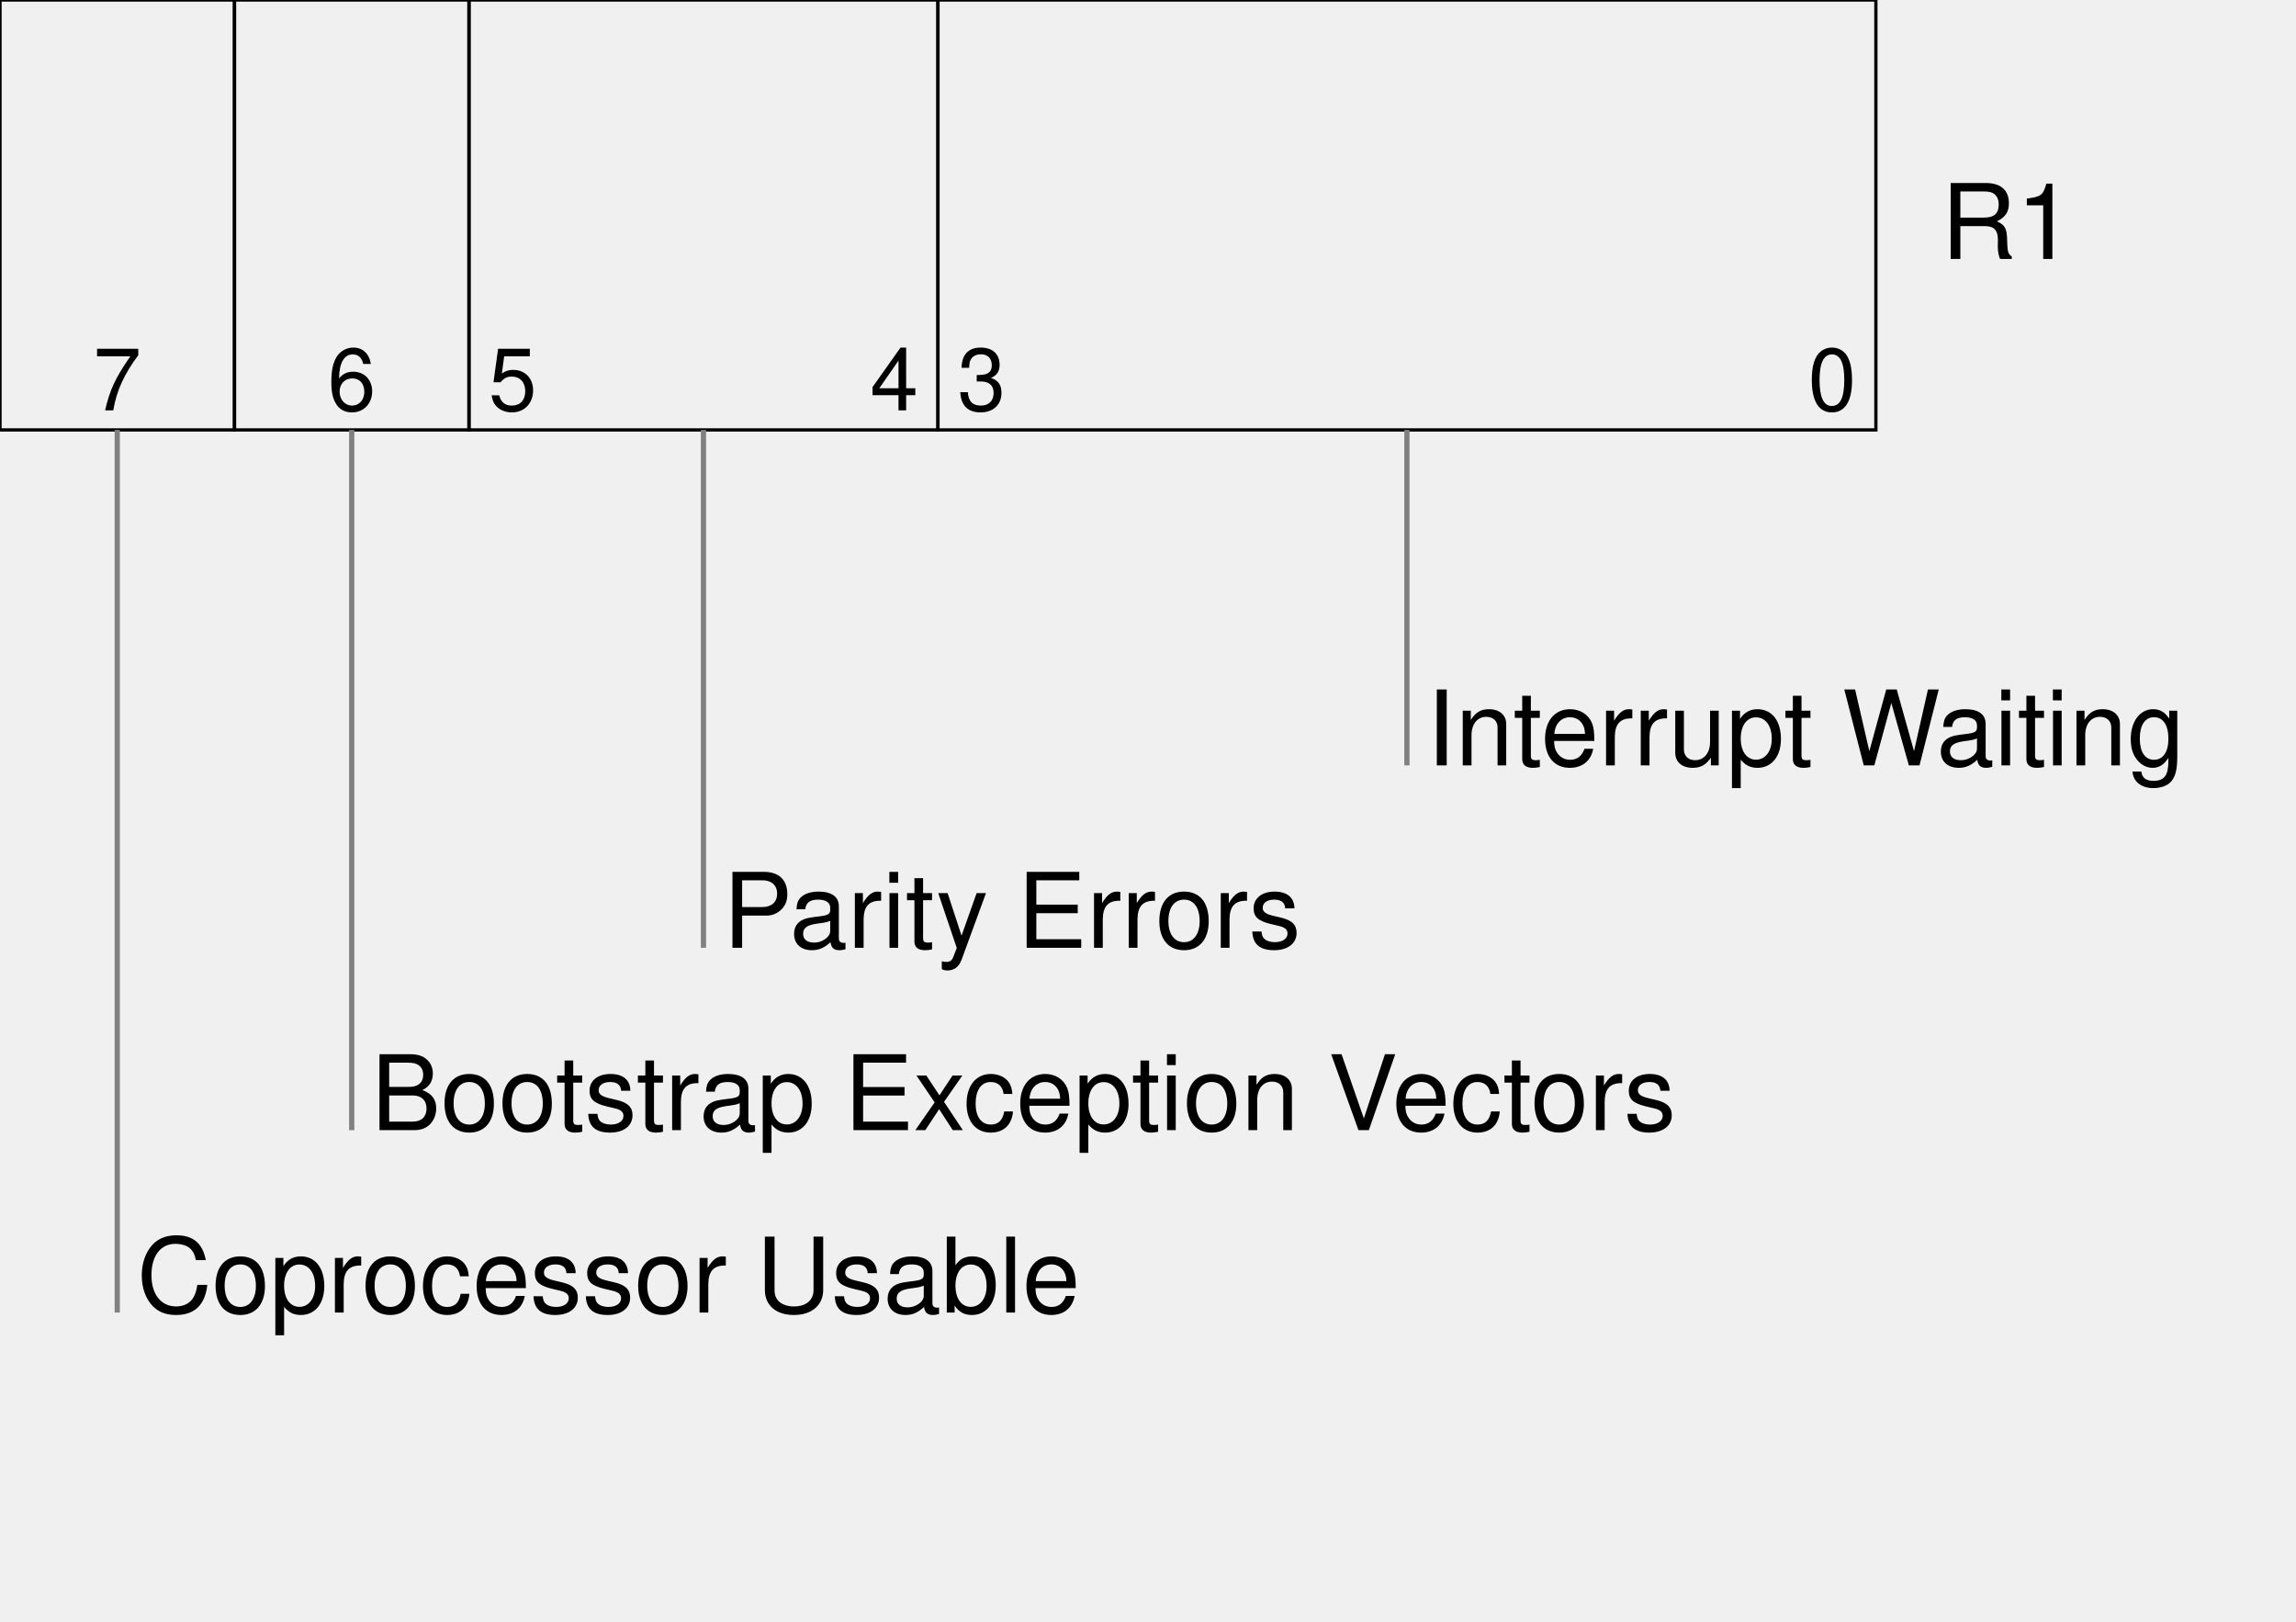
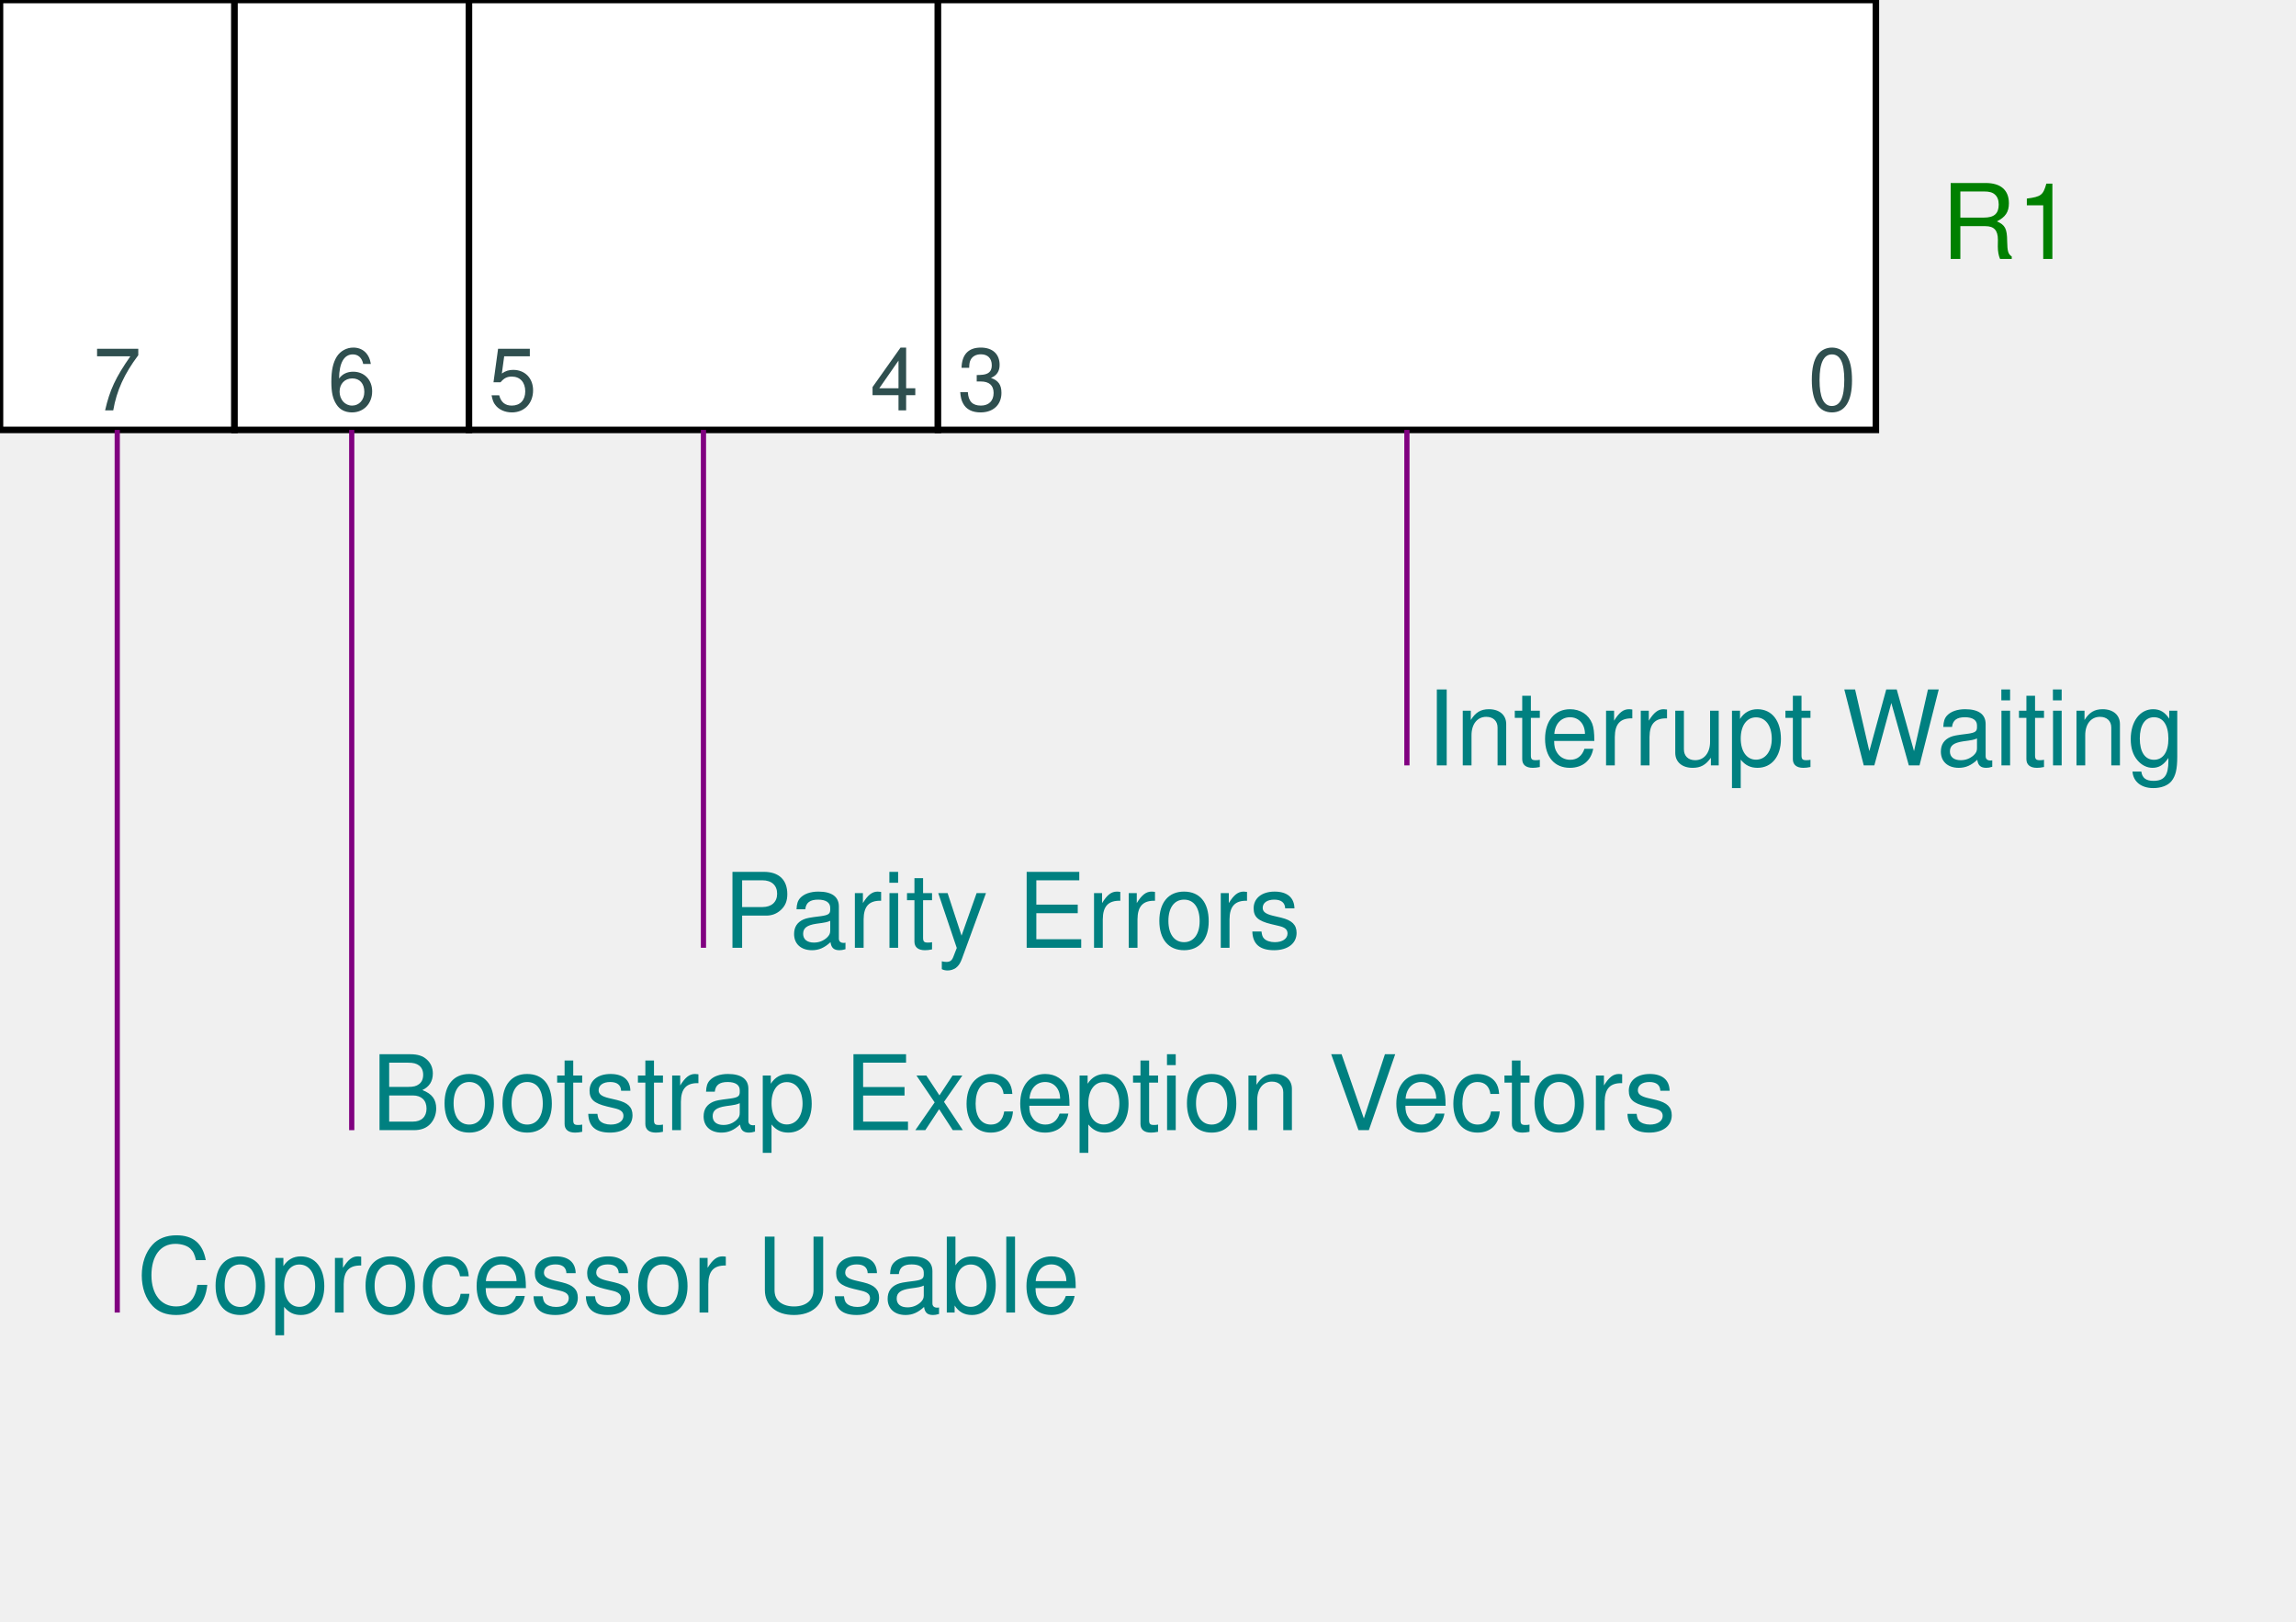
<svg xmlns="http://www.w3.org/2000/svg" version="1.1" x="0.0" y="0.0" width="352.5" height="249.0">
-   <text x="298.0" y="39.75" font-size="12pt" font-family="Futura,Helvetica,Arial,sans-serif" font-style="normal" font-weight="normal" text-anchor="start" fill="black">R1</text>
-   <rect x="0.0" y="0.0" width="36.0" height="66.0" fill="none" stroke="black" stroke-width="0.5" stroke-linecap="butt" />
-   <text x="18.0" y="63.0" font-size="10pt" font-family="Futura,Helvetica,Arial,sans-serif" font-style="normal" font-weight="normal" text-anchor="middle" fill="black">7</text>
-   <text x="21.0" y="201.5" font-size="12pt" font-family="Futura,Helvetica,Arial,sans-serif" font-style="normal" font-weight="normal" text-anchor="left" fill="black">Coprocessor Usable</text>
-   <line x1="18.0" y1="66.0" x2="18.0" y2="201.5" stroke="grey" stroke-width="0.8" stroke-linecap="butt" />
-   <rect x="36.0" y="0.0" width="36.0" height="66.0" fill="none" stroke="black" stroke-width="0.5" stroke-linecap="butt" />
-   <text x="54.0" y="63.0" font-size="10pt" font-family="Futura,Helvetica,Arial,sans-serif" font-style="normal" font-weight="normal" text-anchor="middle" fill="black">6</text>
-   <text x="57.0" y="173.5" font-size="12pt" font-family="Futura,Helvetica,Arial,sans-serif" font-style="normal" font-weight="normal" text-anchor="left" fill="black">Bootstrap Exception Vectors</text>
-   <line x1="54.0" y1="66.0" x2="54.0" y2="173.5" stroke="grey" stroke-width="0.8" stroke-linecap="butt" />
-   <rect x="72.0" y="0.0" width="72.0" height="66.0" fill="none" stroke="black" stroke-width="0.5" stroke-linecap="butt" />
-   <text x="75.0" y="63.0" font-size="10pt" font-family="Futura,Helvetica,Arial,sans-serif" font-style="normal" font-weight="normal" text-anchor="start" fill="black">5</text>
-   <text x="141.0" y="63.0" font-size="10pt" font-family="Futura,Helvetica,Arial,sans-serif" font-style="normal" font-weight="normal" text-anchor="end" fill="black">4</text>
-   <text x="111.0" y="145.5" font-size="12pt" font-family="Futura,Helvetica,Arial,sans-serif" font-style="normal" font-weight="normal" text-anchor="left" fill="black">Parity Errors</text>
-   <line x1="108.0" y1="66.0" x2="108.0" y2="145.5" stroke="grey" stroke-width="0.8" stroke-linecap="butt" />
-   <rect x="144.0" y="0.0" width="144.0" height="66.0" fill="none" stroke="black" stroke-width="0.5" stroke-linecap="butt" />
-   <text x="147.0" y="63.0" font-size="10pt" font-family="Futura,Helvetica,Arial,sans-serif" font-style="normal" font-weight="normal" text-anchor="start" fill="black">3</text>
-   <text x="285.0" y="63.0" font-size="10pt" font-family="Futura,Helvetica,Arial,sans-serif" font-style="normal" font-weight="normal" text-anchor="end" fill="black">0</text>
-   <text x="219.0" y="117.5" font-size="12pt" font-family="Futura,Helvetica,Arial,sans-serif" font-style="normal" font-weight="normal" text-anchor="left" fill="black">Interrupt Waiting</text>
-   <line x1="216.0" y1="66.0" x2="216.0" y2="117.5" stroke="grey" stroke-width="0.8" stroke-linecap="butt" />
+   <text x="298.0" y="39.75" font-size="12.0pt" font-family="Futura,Helvetica,Arial,Verdana,FreeSans" font-style="normal" font-weight="normal" text-anchor="start" fill="green">R1</text>
+   <rect x="0.0" y="0.0" width="36.0" height="66.0" fill="white" stroke="black" stroke-width="1.0" stroke-linecap="butt" />
+   <text x="18.0" y="63.0" font-size="10pt" font-family="Futura,Helvetica,Arial,Verdana,FreeSans" font-style="normal" font-weight="normal" text-anchor="middle" fill="darkslategrey">7</text>
+   <text x="21.0" y="201.5" font-size="12.0pt" font-family="Futura,Helvetica,Arial,Verdana,FreeSans" font-style="normal" font-weight="normal" text-anchor="left" fill="teal">Coprocessor Usable</text>
+   <line x1="18.0" y1="66.0" x2="18.0" y2="201.5" stroke="purple" stroke-width="0.8" stroke-linecap="butt" />
+   <rect x="36.0" y="0.0" width="36.0" height="66.0" fill="white" stroke="black" stroke-width="1.0" stroke-linecap="butt" />
+   <text x="54.0" y="63.0" font-size="10pt" font-family="Futura,Helvetica,Arial,Verdana,FreeSans" font-style="normal" font-weight="normal" text-anchor="middle" fill="darkslategrey">6</text>
+   <text x="57.0" y="173.5" font-size="12.0pt" font-family="Futura,Helvetica,Arial,Verdana,FreeSans" font-style="normal" font-weight="normal" text-anchor="left" fill="teal">Bootstrap Exception Vectors</text>
+   <line x1="54.0" y1="66.0" x2="54.0" y2="173.5" stroke="purple" stroke-width="0.8" stroke-linecap="butt" />
+   <rect x="72.0" y="0.0" width="72.0" height="66.0" fill="white" stroke="black" stroke-width="1.0" stroke-linecap="butt" />
+   <text x="75.0" y="63.0" font-size="10pt" font-family="Futura,Helvetica,Arial,Verdana,FreeSans" font-style="normal" font-weight="normal" text-anchor="start" fill="darkslategrey">5</text>
+   <text x="141.0" y="63.0" font-size="10pt" font-family="Futura,Helvetica,Arial,Verdana,FreeSans" font-style="normal" font-weight="normal" text-anchor="end" fill="darkslategrey">4</text>
+   <text x="111.0" y="145.5" font-size="12.0pt" font-family="Futura,Helvetica,Arial,Verdana,FreeSans" font-style="normal" font-weight="normal" text-anchor="left" fill="teal">Parity Errors</text>
+   <line x1="108.0" y1="66.0" x2="108.0" y2="145.5" stroke="purple" stroke-width="0.8" stroke-linecap="butt" />
+   <rect x="144.0" y="0.0" width="144.0" height="66.0" fill="white" stroke="black" stroke-width="1.0" stroke-linecap="butt" />
+   <text x="147.0" y="63.0" font-size="10pt" font-family="Futura,Helvetica,Arial,Verdana,FreeSans" font-style="normal" font-weight="normal" text-anchor="start" fill="darkslategrey">3</text>
+   <text x="285.0" y="63.0" font-size="10pt" font-family="Futura,Helvetica,Arial,Verdana,FreeSans" font-style="normal" font-weight="normal" text-anchor="end" fill="darkslategrey">0</text>
+   <text x="219.0" y="117.5" font-size="12.0pt" font-family="Futura,Helvetica,Arial,Verdana,FreeSans" font-style="normal" font-weight="normal" text-anchor="left" fill="teal">Interrupt Waiting</text>
+   <line x1="216.0" y1="66.0" x2="216.0" y2="117.5" stroke="purple" stroke-width="0.8" stroke-linecap="butt" />
</svg>
